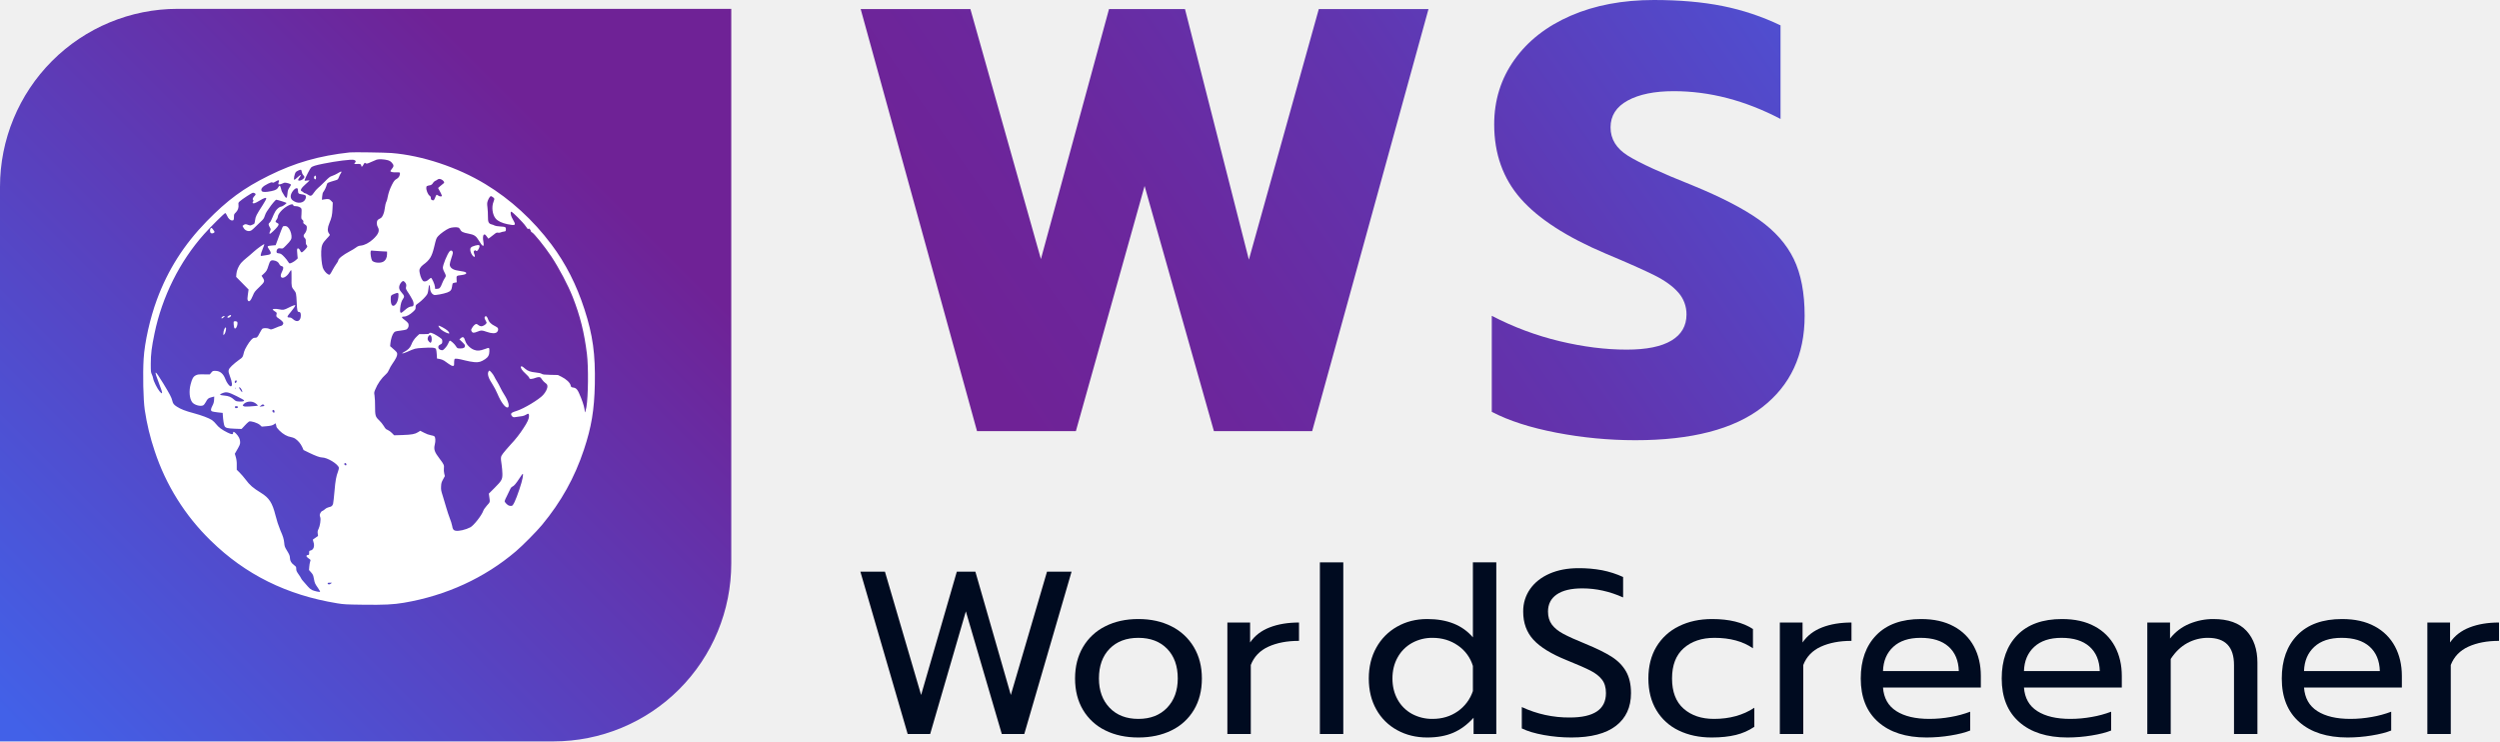
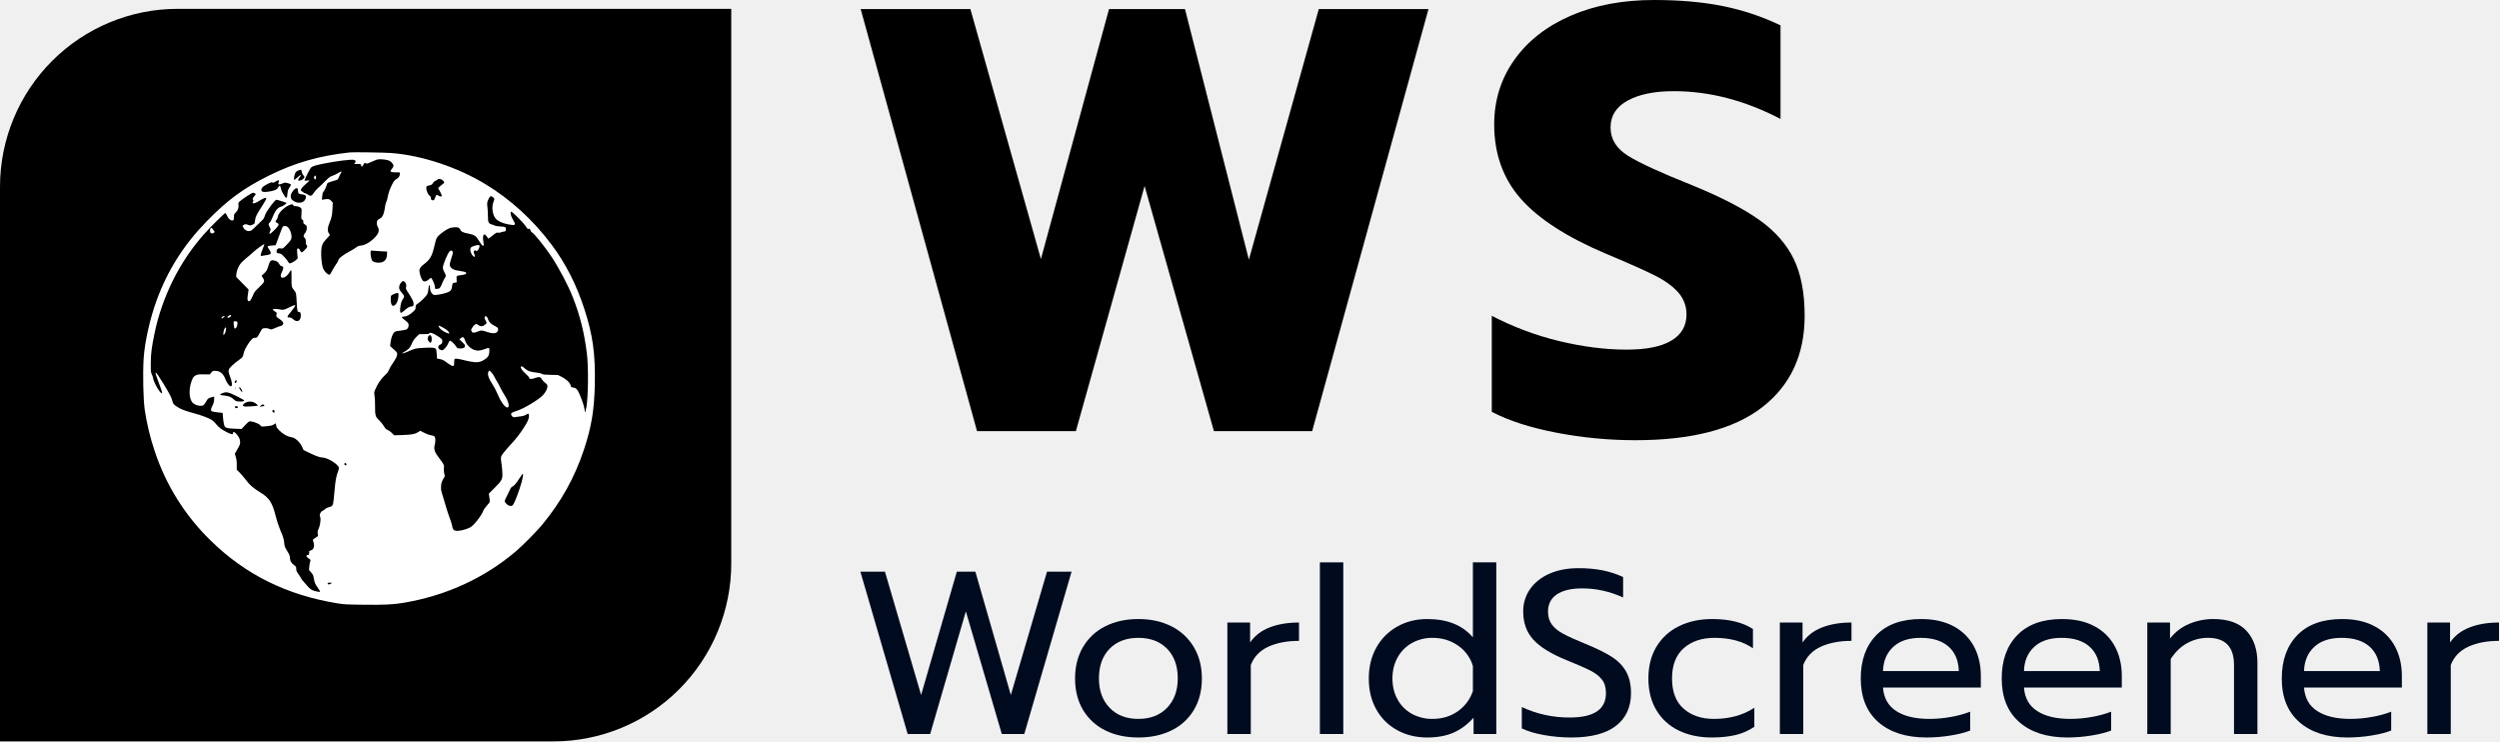
<svg xmlns="http://www.w3.org/2000/svg" width="145" height="43" viewBox="0 0 145 43" fill="none">
  <path d="M10.31 0.513H42.43V32.676C42.43 34.032 42.163 35.374 41.645 36.627C41.127 37.879 40.367 39.017 39.41 39.976C38.453 40.935 37.316 41.695 36.065 42.214C34.814 42.733 33.474 43 32.12 43H0V10.837C0 8.099 1.086 5.473 3.02 3.537C4.953 1.601 7.576 0.513 10.31 0.513Z" fill="url(#paint0_linear)" />
  <path d="M49.922 33.156H51.347L53.446 40.309L55.518 33.156H56.594L58.652 40.309L60.751 33.156H62.176L59.432 42.572H58.127L56.042 35.459L53.971 42.572H52.666L49.922 33.156Z" fill="#000B20" />
  <path d="M64.134 42.363C63.597 42.103 63.148 41.691 62.842 41.178C62.533 40.661 62.378 40.053 62.378 39.352C62.378 38.661 62.531 38.055 62.836 37.534C63.139 37.014 63.588 36.595 64.127 36.328C64.683 36.045 65.324 35.904 66.051 35.904C66.777 35.904 67.418 36.045 67.974 36.328C68.514 36.596 68.965 37.015 69.272 37.534C69.582 38.055 69.737 38.661 69.737 39.352C69.737 40.053 69.582 40.661 69.272 41.178C68.965 41.692 68.514 42.104 67.974 42.363C67.418 42.637 66.777 42.774 66.051 42.774C65.324 42.774 64.685 42.637 64.134 42.363ZM67.719 41.05C68.131 40.619 68.337 40.053 68.338 39.352C68.338 38.625 68.131 38.05 67.719 37.628C67.306 37.206 66.75 36.995 66.051 36.995C65.351 36.995 64.795 37.206 64.382 37.628C63.97 38.05 63.764 38.625 63.764 39.352C63.764 40.053 63.97 40.619 64.382 41.05C64.795 41.481 65.351 41.696 66.051 41.696C66.75 41.696 67.306 41.481 67.719 41.05Z" fill="#000B20" />
  <path d="M71.216 36.106H72.535V37.264C72.804 36.869 73.183 36.578 73.671 36.389C74.16 36.2 74.727 36.106 75.373 36.106V37.17C74.682 37.17 74.091 37.282 73.597 37.507C73.104 37.731 72.763 38.086 72.575 38.571V42.572H71.216V36.106Z" fill="#000B20" />
  <path d="M76.584 32.617H77.942V42.572H76.584V32.617Z" fill="#000B20" />
  <path d="M81.07 42.349C80.56 42.073 80.14 41.657 79.859 41.151C79.567 40.634 79.421 40.035 79.422 39.352C79.422 38.679 79.567 38.082 79.859 37.561C80.141 37.049 80.56 36.627 81.07 36.342C81.585 36.05 82.166 35.904 82.811 35.904C83.977 35.904 84.861 36.259 85.462 36.968V32.617H86.82V42.572H85.502V41.629C85.143 42.024 84.751 42.314 84.325 42.498C83.899 42.682 83.394 42.774 82.811 42.774C82.166 42.774 81.585 42.632 81.07 42.349ZM84.581 41.258C84.994 40.971 85.303 40.558 85.462 40.08V38.625C85.317 38.142 85.01 37.723 84.594 37.44C84.168 37.143 83.677 36.995 83.121 36.995C82.705 36.989 82.295 37.091 81.93 37.291C81.579 37.486 81.29 37.775 81.096 38.127C80.895 38.486 80.794 38.894 80.794 39.352C80.794 39.81 80.895 40.219 81.096 40.578C81.289 40.929 81.579 41.216 81.93 41.407C82.296 41.603 82.706 41.702 83.121 41.696C83.677 41.696 84.163 41.55 84.581 41.258Z" fill="#000B20" />
  <path d="M89.585 42.632C89.06 42.538 88.632 42.41 88.3 42.248V41.009C89.172 41.416 90.123 41.623 91.085 41.615C92.484 41.615 93.183 41.144 93.183 40.201C93.183 39.878 93.107 39.617 92.954 39.42C92.802 39.222 92.582 39.049 92.295 38.901C92.008 38.753 91.542 38.549 90.896 38.288C90.008 37.929 89.367 37.534 88.972 37.103C88.578 36.672 88.38 36.128 88.381 35.473C88.373 35.003 88.514 34.544 88.784 34.16C89.053 33.778 89.43 33.482 89.914 33.27C90.398 33.06 90.954 32.954 91.582 32.954C92.047 32.95 92.511 32.99 92.968 33.075C93.385 33.158 93.792 33.289 94.178 33.466V34.651C93.398 34.301 92.609 34.126 91.811 34.126C91.165 34.126 90.672 34.243 90.331 34.476C89.99 34.71 89.82 35.042 89.82 35.473C89.82 35.769 89.894 36.018 90.042 36.221C90.19 36.422 90.41 36.602 90.701 36.759C90.993 36.916 91.425 37.112 91.999 37.345C92.636 37.606 93.138 37.853 93.506 38.086C93.874 38.32 94.154 38.605 94.347 38.941C94.539 39.278 94.636 39.698 94.636 40.201C94.636 41.018 94.344 41.651 93.761 42.1C93.178 42.549 92.317 42.774 91.179 42.774C90.644 42.774 90.111 42.727 89.585 42.632Z" fill="#000B20" />
  <path d="M97.407 42.37C96.867 42.115 96.415 41.705 96.109 41.191C95.799 40.675 95.645 40.062 95.645 39.352C95.645 38.643 95.799 38.03 96.109 37.514C96.418 36.997 96.872 36.583 97.414 36.322C97.974 36.043 98.617 35.904 99.344 35.904C100.33 35.904 101.12 36.097 101.712 36.483V37.601C101.128 37.197 100.384 36.995 99.478 36.995C98.743 36.995 98.149 37.195 97.696 37.594C97.243 37.994 97.017 38.58 97.017 39.352C97.017 40.125 97.241 40.709 97.689 41.103C98.138 41.499 98.725 41.696 99.451 41.696C100.357 41.696 101.138 41.481 101.792 41.05V42.154C101.467 42.375 101.105 42.534 100.723 42.626C100.324 42.724 99.855 42.774 99.317 42.774C98.6 42.774 97.963 42.639 97.407 42.37Z" fill="#000B20" />
  <path d="M103.272 36.106H104.59V37.264C104.859 36.869 105.238 36.578 105.727 36.389C106.216 36.2 106.783 36.106 107.429 36.106V37.17C106.738 37.17 106.146 37.282 105.653 37.507C105.16 37.731 104.819 38.086 104.631 38.571V42.572H103.272V36.106Z" fill="#000B20" />
  <path d="M108.982 41.878C108.305 41.281 107.967 40.439 107.967 39.352C107.967 38.293 108.269 37.453 108.875 36.833C109.48 36.214 110.343 35.904 111.464 35.904C112.209 35.904 112.841 36.045 113.361 36.328C113.862 36.592 114.272 37 114.538 37.5C114.803 37.999 114.935 38.567 114.935 39.204V39.878H109.258C109.303 40.489 109.561 40.944 110.032 41.245C110.503 41.546 111.142 41.696 111.949 41.696C112.368 41.696 112.787 41.657 113.2 41.582C113.581 41.517 113.955 41.415 114.316 41.279V42.37C114.029 42.486 113.65 42.583 113.18 42.659C112.719 42.735 112.254 42.773 111.787 42.774C110.594 42.774 109.66 42.475 108.982 41.878ZM113.657 38.921C113.639 38.311 113.439 37.837 113.058 37.5C112.677 37.163 112.137 36.995 111.438 36.995C110.756 36.995 110.227 37.17 109.85 37.52C109.473 37.871 109.276 38.338 109.258 38.921H113.657Z" fill="#000B20" />
  <path d="M117.161 41.878C116.484 41.281 116.146 40.439 116.146 39.352C116.146 38.293 116.448 37.453 117.054 36.833C117.659 36.214 118.522 35.904 119.643 35.904C120.388 35.904 121.02 36.045 121.54 36.328C122.041 36.592 122.451 37 122.717 37.5C122.982 37.999 123.114 38.567 123.114 39.204V39.878H117.437C117.482 40.489 117.74 40.944 118.211 41.245C118.681 41.546 119.32 41.696 120.128 41.696C120.547 41.696 120.966 41.657 121.379 41.582C121.76 41.517 122.133 41.415 122.495 41.279V42.37C122.208 42.486 121.829 42.583 121.358 42.659C120.898 42.735 120.433 42.773 119.966 42.774C118.773 42.774 117.838 42.475 117.161 41.878ZM121.836 38.921C121.818 38.311 121.618 37.837 121.237 37.5C120.856 37.163 120.316 36.995 119.616 36.995C118.935 36.995 118.406 37.17 118.029 37.52C117.652 37.871 117.455 38.338 117.437 38.921H121.836Z" fill="#000B20" />
  <path d="M124.593 36.106H125.912V37.035C126.206 36.658 126.593 36.363 127.035 36.18C127.476 35.997 127.949 35.903 128.427 35.904C129.288 35.904 129.929 36.133 130.351 36.591C130.772 37.049 130.983 37.664 130.983 38.436V42.572H129.624V38.571C129.624 37.52 129.122 36.995 128.118 36.995C127.697 36.992 127.283 37.097 126.914 37.298C126.542 37.5 126.221 37.808 125.952 38.221V42.572H124.593V36.106Z" fill="#000B20" />
  <path d="M133.411 41.878C132.734 41.281 132.395 40.439 132.396 39.352C132.396 38.293 132.698 37.453 133.304 36.833C133.909 36.214 134.772 35.904 135.893 35.904C136.637 35.904 137.27 36.045 137.79 36.328C138.291 36.592 138.701 37 138.967 37.5C139.231 37.999 139.364 38.567 139.364 39.204V39.878H133.687C133.732 40.489 133.99 40.944 134.46 41.245C134.931 41.546 135.57 41.696 136.377 41.696C136.797 41.696 137.216 41.657 137.628 41.582C138.009 41.517 138.383 41.415 138.745 41.279V42.37C138.458 42.486 138.079 42.583 137.608 42.659C137.148 42.735 136.682 42.773 136.216 42.774C135.023 42.774 134.088 42.475 133.411 41.878ZM138.086 38.921C138.068 38.311 137.868 37.837 137.487 37.5C137.106 37.163 136.566 36.995 135.866 36.995C135.185 36.995 134.655 37.17 134.279 37.52C133.902 37.871 133.705 38.338 133.687 38.921H138.086Z" fill="#000B20" />
  <path d="M140.843 36.106H142.161V37.264C142.431 36.869 142.809 36.578 143.298 36.389C143.787 36.2 144.354 36.106 145 36.106V37.17C144.309 37.17 143.717 37.282 143.224 37.507C142.731 37.731 142.39 38.086 142.202 38.571V42.572H140.843V36.106Z" fill="#000B20" />
  <path d="M49.939 0.525H56.305L60.397 15.025L64.349 0.525H68.756L72.464 15.06L76.521 0.525H82.886L76.136 25.006H70.435L66.413 10.787L62.426 25.006H56.69L49.939 0.525Z" fill="url(#paint1_linear)" />
  <path d="M90.301 25.094C88.785 24.802 87.537 24.399 86.558 23.886V18.317C87.805 18.966 89.127 19.46 90.493 19.788C91.857 20.115 93.157 20.279 94.393 20.278C95.535 20.278 96.398 20.103 96.981 19.753C97.564 19.403 97.855 18.901 97.856 18.247C97.863 17.777 97.695 17.321 97.383 16.969C97.069 16.607 96.608 16.274 96.002 15.97C95.395 15.667 94.451 15.247 93.169 14.71C90.907 13.752 89.263 12.69 88.237 11.523C87.211 10.355 86.698 8.919 86.698 7.215C86.698 5.814 87.089 4.565 87.87 3.467C88.651 2.37 89.741 1.518 91.14 0.911C92.539 0.304 94.148 0 95.967 0C97.459 0 98.788 0.117 99.954 0.35C101.116 0.583 102.244 0.959 103.312 1.471V6.9C101.26 5.826 99.196 5.289 97.121 5.288C96.002 5.288 95.11 5.469 94.446 5.831C93.781 6.194 93.449 6.713 93.449 7.39C93.449 8.067 93.787 8.616 94.463 9.036C95.139 9.456 96.386 10.028 98.205 10.752C99.861 11.43 101.149 12.095 102.07 12.748C102.991 13.402 103.662 14.161 104.081 15.025C104.501 15.889 104.711 16.986 104.711 18.317C104.711 20.582 103.889 22.351 102.245 23.623C100.601 24.896 98.147 25.532 94.883 25.532C93.345 25.532 91.811 25.385 90.301 25.094Z" fill="url(#paint2_linear)" />
  <path d="M20.304 8.839C18.52 9.033 17.114 9.436 15.596 10.188C14.136 10.912 13.2 11.599 11.998 12.83C10.671 14.191 9.745 15.646 9.1 17.388C8.706 18.452 8.392 19.854 8.334 20.807C8.28 21.708 8.312 23.173 8.399 23.773C8.52 24.584 8.712 25.382 8.974 26.158C9.624 28.13 10.742 29.914 12.231 31.359C14.238 33.325 16.642 34.515 19.569 34.992C19.947 35.054 20.077 35.061 21.067 35.074C22.287 35.09 22.818 35.064 23.434 34.96C25.892 34.543 28.121 33.52 29.937 31.973C30.328 31.64 31.135 30.826 31.449 30.446C32.56 29.105 33.342 27.702 33.882 26.078C34.319 24.765 34.482 23.784 34.514 22.286C34.55 20.547 34.396 19.43 33.914 17.945C33.451 16.515 32.824 15.284 32.001 14.186C30.93 12.758 29.627 11.567 28.166 10.681C26.547 9.698 24.485 9.015 22.712 8.875C22.351 8.846 20.491 8.818 20.304 8.839ZM22.5 9.292C22.592 9.315 22.675 9.366 22.736 9.438C22.859 9.574 22.86 9.652 22.738 9.794C22.686 9.856 22.649 9.916 22.653 9.931C22.666 9.973 22.805 10.002 22.966 9.997C23.196 9.99 23.207 9.993 23.207 10.07C23.205 10.133 23.186 10.194 23.153 10.248C23.12 10.301 23.074 10.345 23.019 10.375C22.907 10.433 22.849 10.504 22.74 10.721C22.626 10.944 22.543 11.181 22.495 11.426C22.482 11.518 22.456 11.608 22.421 11.694C22.383 11.754 22.343 11.93 22.309 12.184C22.29 12.332 22.212 12.531 22.142 12.608C22.105 12.644 22.061 12.673 22.012 12.694C21.965 12.714 21.924 12.747 21.895 12.79C21.845 12.883 21.857 13.061 21.92 13.165C22.047 13.374 21.965 13.582 21.642 13.879C21.417 14.085 21.158 14.22 20.938 14.245C20.837 14.25 20.739 14.288 20.661 14.354C20.547 14.434 20.428 14.507 20.304 14.571C19.882 14.796 19.622 15.006 19.622 15.124C19.622 15.145 19.576 15.223 19.52 15.298C19.442 15.409 19.371 15.524 19.306 15.644C19.135 15.96 19.135 15.96 19.039 15.911C18.919 15.85 18.769 15.66 18.727 15.515C18.666 15.311 18.625 14.872 18.638 14.575C18.653 14.229 18.707 14.106 18.956 13.843C19.023 13.777 19.084 13.706 19.141 13.63C19.125 13.593 19.105 13.558 19.08 13.527C18.991 13.401 19.002 13.203 19.111 12.943C19.244 12.624 19.275 12.482 19.293 12.101L19.309 11.75L19.216 11.649C19.113 11.537 19.052 11.524 18.809 11.565L18.678 11.587L18.694 11.391C18.705 11.252 18.726 11.176 18.766 11.126C18.852 11.004 18.916 10.868 18.957 10.724C18.998 10.593 18.975 10.604 19.488 10.452C19.601 10.418 19.613 10.405 19.676 10.25C19.701 10.18 19.734 10.114 19.775 10.052C19.812 10.014 19.821 9.947 19.788 9.947C19.718 9.978 19.65 10.014 19.586 10.056C19.485 10.116 19.378 10.166 19.266 10.206C19.147 10.241 19.086 10.289 18.845 10.533C18.689 10.691 18.513 10.857 18.45 10.906C18.367 10.98 18.292 11.063 18.23 11.155C18.08 11.378 18.027 11.397 17.867 11.29C17.816 11.252 17.757 11.223 17.695 11.206C17.679 11.205 17.664 11.201 17.65 11.193C17.636 11.186 17.623 11.176 17.613 11.164C17.586 11.134 17.553 11.112 17.517 11.097C17.393 11.05 17.463 10.919 17.744 10.671C17.821 10.607 17.894 10.538 17.963 10.466C17.963 10.459 17.897 10.462 17.814 10.472C17.664 10.491 17.664 10.491 17.684 10.427C17.728 10.282 17.995 9.765 18.052 9.713C18.133 9.639 18.309 9.585 18.769 9.492C19.531 9.339 20.357 9.237 20.532 9.273C20.636 9.295 20.671 9.377 20.601 9.436C20.521 9.502 20.556 9.525 20.713 9.511C20.887 9.495 20.96 9.521 20.96 9.599C20.96 9.687 21.011 9.687 21.06 9.599C21.147 9.441 21.166 9.422 21.203 9.458C21.257 9.511 21.31 9.501 21.537 9.395C21.652 9.341 21.797 9.28 21.856 9.26C21.98 9.219 22.292 9.235 22.5 9.292L22.5 9.292ZM17.51 9.967C17.519 10.039 17.55 10.106 17.6 10.159C17.654 10.215 17.67 10.252 17.657 10.293C17.634 10.364 17.512 10.452 17.404 10.474C17.282 10.498 17.269 10.429 17.372 10.303C17.529 10.113 17.45 10.107 17.252 10.295C17.174 10.368 17.097 10.429 17.081 10.429C17.019 10.429 17.087 10.076 17.167 9.979C17.211 9.926 17.402 9.838 17.455 9.847C17.481 9.851 17.501 9.895 17.51 9.967H17.51ZM25.628 10.417C25.678 10.443 25.721 10.481 25.751 10.528C25.786 10.594 25.783 10.602 25.697 10.668C25.648 10.706 25.563 10.775 25.513 10.82L25.419 10.904L25.53 11.111C25.576 11.189 25.613 11.271 25.641 11.356C25.641 11.414 25.497 11.402 25.414 11.336C25.331 11.271 25.317 11.281 25.253 11.453C25.192 11.616 25.158 11.645 25.069 11.605C25.016 11.581 24.999 11.553 24.999 11.489C25 11.461 24.993 11.432 24.98 11.407C24.966 11.382 24.946 11.362 24.921 11.347C24.826 11.276 24.724 11.024 24.736 10.887C24.745 10.787 24.747 10.785 24.978 10.739C25.038 10.719 25.089 10.676 25.118 10.62C25.149 10.568 25.192 10.524 25.245 10.495C25.29 10.478 25.332 10.454 25.371 10.425C25.45 10.364 25.513 10.362 25.628 10.417L25.628 10.417ZM16.185 10.518C16.133 10.684 16.134 10.697 16.206 10.697C16.272 10.689 16.336 10.67 16.396 10.64C16.505 10.587 16.53 10.585 16.661 10.614C16.727 10.627 16.792 10.649 16.852 10.681C16.896 10.714 16.892 10.727 16.799 10.869C16.714 10.998 16.696 11.051 16.682 11.214C16.657 11.501 16.619 11.539 16.516 11.378C16.363 11.139 16.338 11.089 16.308 10.954C16.263 10.754 16.217 10.722 16.154 10.85C16.091 10.977 15.995 11.033 15.741 11.086C15.438 11.151 15.238 11.15 15.191 11.086C15.101 10.962 15.227 10.811 15.553 10.653C15.714 10.575 15.759 10.563 15.809 10.585C15.858 10.607 15.89 10.597 15.987 10.534C16.134 10.437 16.212 10.43 16.185 10.518ZM17.29 11.067C17.299 11.226 17.319 11.244 17.522 11.273C17.701 11.299 17.75 11.328 17.75 11.41C17.75 11.72 17.383 11.863 17.065 11.676C16.915 11.588 16.867 11.516 16.867 11.381C16.867 11.196 17.096 10.899 17.225 10.917C17.273 10.924 17.283 10.947 17.29 11.067ZM14.78 11.206C14.848 11.242 14.847 11.292 14.777 11.356C14.741 11.392 14.71 11.432 14.685 11.477C14.655 11.536 14.655 11.555 14.685 11.598C14.716 11.64 14.715 11.656 14.681 11.694C14.66 11.718 14.65 11.754 14.66 11.769C14.696 11.826 14.807 11.791 15.042 11.648C15.323 11.478 15.449 11.438 15.449 11.52C15.449 11.549 15.356 11.718 15.244 11.892C14.868 12.476 14.831 12.551 14.8 12.777C14.775 12.959 14.765 12.983 14.703 13.007C14.665 13.021 14.606 13.047 14.574 13.062C14.531 13.083 14.486 13.078 14.406 13.046C14.267 12.989 14.213 12.99 14.136 13.052L14.071 13.104L14.125 13.205C14.153 13.262 14.196 13.311 14.249 13.346C14.302 13.381 14.364 13.401 14.427 13.404C14.55 13.404 14.606 13.369 14.808 13.165C14.904 13.069 15.057 12.921 15.145 12.841C15.283 12.715 15.316 12.667 15.367 12.511C15.396 12.421 15.436 12.336 15.488 12.257C15.537 12.193 15.584 12.127 15.626 12.059C15.723 11.903 15.989 11.585 16.024 11.584C16.078 11.581 16.626 11.752 16.626 11.772C16.626 11.811 16.377 11.983 16.321 11.983C16.233 11.983 16.08 12.101 15.988 12.241C15.917 12.362 15.857 12.488 15.806 12.618C15.743 12.779 15.683 12.888 15.644 12.914C15.566 12.967 15.567 13.037 15.651 13.178C15.716 13.288 15.717 13.298 15.677 13.393C15.629 13.505 15.623 13.564 15.66 13.564C15.699 13.564 16.011 13.27 16.096 13.152C16.194 13.018 16.191 12.984 16.078 12.929C15.967 12.875 15.964 12.852 16.051 12.734C16.084 12.692 16.107 12.642 16.118 12.589C16.118 12.412 16.401 12.095 16.704 11.934C16.888 11.835 16.998 11.825 17.019 11.903C17.03 11.947 17.054 11.957 17.153 11.957C17.292 11.957 17.444 12.021 17.484 12.096C17.502 12.128 17.505 12.245 17.493 12.414C17.474 12.679 17.474 12.681 17.546 12.747C17.6 12.797 17.614 12.831 17.601 12.878C17.587 12.93 17.602 12.956 17.675 13.005C17.79 13.084 17.803 13.104 17.803 13.203C17.804 13.329 17.761 13.451 17.681 13.548C17.597 13.639 17.596 13.725 17.68 13.804C17.736 13.857 17.746 13.89 17.743 14.011C17.74 14.112 17.752 14.168 17.784 14.204C17.809 14.23 17.825 14.263 17.83 14.299C17.83 14.36 17.565 14.636 17.506 14.636C17.481 14.636 17.447 14.601 17.429 14.559C17.384 14.446 17.302 14.377 17.263 14.416C17.228 14.451 17.226 14.542 17.256 14.805L17.276 14.985L17.174 15.08C17.078 15.171 16.877 15.279 16.805 15.279C16.788 15.279 16.747 15.234 16.716 15.18C16.634 15.038 16.396 14.777 16.305 14.73C16.256 14.706 16.202 14.692 16.147 14.69C16.051 14.69 16.017 14.615 16.064 14.502C16.102 14.408 16.163 14.385 16.305 14.409C16.406 14.427 16.415 14.422 16.599 14.234C16.889 13.94 16.931 13.865 16.914 13.677C16.896 13.479 16.803 13.262 16.698 13.174C16.674 13.15 16.644 13.132 16.612 13.122C16.579 13.111 16.545 13.109 16.511 13.114C16.392 13.123 16.433 13.045 16.139 13.832L15.995 14.221L15.794 14.238C15.492 14.263 15.484 14.272 15.61 14.459C15.773 14.7 15.749 14.759 15.47 14.796C15.377 14.809 15.263 14.827 15.215 14.837C15.135 14.854 15.128 14.851 15.128 14.785C15.128 14.746 15.178 14.593 15.239 14.446C15.3 14.299 15.344 14.172 15.337 14.165C15.311 14.14 14.925 14.416 14.713 14.609C14.596 14.717 14.403 14.882 14.285 14.976C14.176 15.063 14.074 15.158 13.98 15.261C13.837 15.438 13.732 15.687 13.716 15.885L13.702 16.059L14.063 16.426L14.424 16.793L14.384 17.068C14.353 17.28 14.351 17.358 14.374 17.41C14.439 17.552 14.546 17.455 14.673 17.142C14.752 16.943 14.78 16.907 15.042 16.655C15.361 16.35 15.375 16.312 15.247 16.107L15.176 15.995L15.31 15.872C15.463 15.732 15.499 15.668 15.582 15.392C15.659 15.135 15.713 15.081 15.872 15.103C16.038 15.126 16.149 15.196 16.205 15.314C16.216 15.344 16.234 15.37 16.258 15.391C16.281 15.412 16.309 15.427 16.34 15.434C16.454 15.464 16.465 15.553 16.378 15.727C16.292 15.898 16.271 15.994 16.306 16.059C16.378 16.194 16.65 16.048 16.791 15.799C16.836 15.719 16.883 15.662 16.898 15.671C16.912 15.68 16.92 15.874 16.916 16.134C16.907 16.616 16.916 16.657 17.073 16.844C17.18 16.971 17.193 17.034 17.216 17.538C17.238 18.02 17.255 18.093 17.346 18.093C17.422 18.093 17.455 18.152 17.455 18.288C17.455 18.615 17.248 18.725 17.014 18.521C16.915 18.435 16.87 18.414 16.787 18.414C16.628 18.414 16.645 18.361 16.895 18.066C17.02 17.919 17.134 17.749 17.134 17.71C17.134 17.673 16.995 17.721 16.773 17.832C16.471 17.984 16.438 17.991 16.206 17.942C16.013 17.902 15.823 17.909 15.823 17.956C15.823 17.969 15.878 18.015 15.945 18.057C16.049 18.122 16.065 18.143 16.051 18.2C16.014 18.35 16.022 18.371 16.152 18.457C16.334 18.576 16.439 18.681 16.439 18.744C16.439 18.808 16.364 18.897 16.31 18.897C16.21 18.925 16.111 18.961 16.016 19.005C15.727 19.126 15.723 19.127 15.617 19.071C15.529 19.025 15.309 19.019 15.232 19.06C15.205 19.075 15.128 19.194 15.063 19.323C14.939 19.569 14.914 19.593 14.772 19.593C14.708 19.593 14.661 19.623 14.566 19.722C14.434 19.861 14.204 20.247 14.165 20.397C14.078 20.738 14.094 20.713 13.849 20.888C13.71 20.988 13.577 21.098 13.451 21.216C13.233 21.428 13.219 21.501 13.334 21.799C13.477 22.166 13.499 22.407 13.389 22.407C13.31 22.407 13.153 22.195 13.074 21.984C12.959 21.673 12.763 21.511 12.498 21.51C12.351 21.509 12.339 21.515 12.258 21.612L12.172 21.716L11.824 21.713C11.514 21.71 11.463 21.717 11.356 21.771C11.214 21.843 11.143 21.968 11.061 22.286C10.957 22.688 10.992 23.106 11.146 23.323C11.262 23.487 11.635 23.593 11.792 23.508C11.83 23.488 11.899 23.401 11.942 23.318C12.046 23.122 12.085 23.089 12.274 23.04L12.431 22.999L12.422 23.181C12.42 23.304 12.386 23.424 12.326 23.53C12.223 23.725 12.216 23.814 12.3 23.858C12.333 23.875 12.485 23.902 12.64 23.918L12.921 23.948L12.928 24.068C12.945 24.347 12.989 24.635 13.027 24.709C13.085 24.821 13.191 24.849 13.63 24.866L14.018 24.88L14.205 24.679C14.279 24.596 14.359 24.519 14.446 24.45C14.54 24.399 14.946 24.525 15.08 24.646L15.187 24.744L15.417 24.725C15.703 24.703 15.823 24.673 15.914 24.602L15.984 24.548L16.011 24.618C16.026 24.658 16.035 24.7 16.038 24.742C16.038 24.774 16.112 24.872 16.219 24.978C16.422 25.18 16.663 25.316 16.883 25.351C16.962 25.365 17.039 25.391 17.11 25.43C17.293 25.553 17.439 25.723 17.533 25.922L17.613 26.102L17.942 26.263C18.303 26.439 18.561 26.533 18.683 26.533C18.985 26.533 19.591 26.896 19.662 27.12C19.671 27.148 19.652 27.241 19.62 27.327C19.502 27.646 19.463 27.857 19.409 28.482C19.379 28.832 19.342 29.163 19.327 29.216C19.292 29.339 19.232 29.39 19.092 29.414C19.003 29.434 18.921 29.476 18.853 29.537C18.784 29.594 18.71 29.642 18.691 29.642C18.649 29.642 18.552 29.8 18.552 29.869C18.556 29.916 18.566 29.962 18.583 30.006C18.626 30.125 18.568 30.513 18.482 30.681C18.434 30.761 18.418 30.855 18.436 30.945L18.453 31.083L18.335 31.169C18.271 31.216 18.2 31.265 18.179 31.276C18.146 31.294 18.147 31.319 18.189 31.442C18.269 31.678 18.193 31.894 18.017 31.93C17.942 31.945 17.937 31.954 17.937 32.067C17.937 32.179 17.932 32.187 17.869 32.187C17.852 32.187 17.835 32.19 17.82 32.198C17.805 32.206 17.792 32.218 17.783 32.233C17.767 32.275 17.806 32.317 17.969 32.433C18.025 32.473 18.027 32.485 17.997 32.568C17.971 32.663 17.953 32.761 17.946 32.86L17.929 33.061L18.049 33.197C18.158 33.321 18.174 33.356 18.213 33.565C18.262 33.827 18.269 33.843 18.453 34.108C18.528 34.216 18.581 34.313 18.571 34.323C18.545 34.349 18.258 34.288 18.113 34.225C18.018 34.175 17.934 34.106 17.867 34.022C17.794 33.936 17.68 33.806 17.609 33.728C17.538 33.65 17.482 33.578 17.482 33.563C17.44 33.48 17.391 33.401 17.335 33.326C17.208 33.144 17.188 33.097 17.188 32.992C17.188 32.878 17.18 32.865 17.062 32.777C16.91 32.664 16.832 32.536 16.826 32.391C16.82 32.233 16.796 32.171 16.645 31.925C16.522 31.724 16.509 31.686 16.491 31.483C16.472 31.27 16.416 31.089 16.269 30.762C16.153 30.479 16.058 30.188 15.985 29.891C15.802 29.162 15.618 28.877 15.141 28.584C14.673 28.296 14.5 28.146 14.247 27.809C14.139 27.668 14.024 27.533 13.9 27.406L13.737 27.246V26.968C13.743 26.811 13.724 26.654 13.681 26.504L13.625 26.319L13.697 26.193C13.921 25.805 13.935 25.772 13.933 25.636C13.931 25.47 13.856 25.315 13.698 25.151C13.579 25.027 13.523 25.016 13.523 25.116C13.523 25.213 13.443 25.205 13.194 25.084C12.881 24.931 12.681 24.783 12.537 24.596C12.469 24.509 12.389 24.431 12.3 24.365C12.125 24.248 11.698 24.088 11.228 23.962C10.76 23.838 10.489 23.733 10.262 23.586C10.08 23.469 10.037 23.412 9.993 23.23C9.95 23.05 9.858 22.873 9.482 22.254C8.955 21.388 8.898 21.397 9.246 22.292C9.452 22.822 9.455 22.927 9.258 22.696C9.13 22.546 8.905 22.098 8.888 21.957C8.873 21.874 8.847 21.793 8.811 21.717C8.752 21.597 8.748 21.56 8.748 21.094C8.748 20.544 8.796 20.153 8.965 19.341C9.409 17.203 10.428 15.161 11.843 13.578C12.238 13.136 13.023 12.357 13.073 12.358C13.092 12.358 13.137 12.426 13.172 12.506C13.246 12.678 13.362 12.787 13.469 12.787C13.559 12.787 13.576 12.75 13.576 12.562C13.576 12.436 13.586 12.413 13.681 12.324C13.741 12.266 13.786 12.195 13.813 12.116C13.84 12.037 13.849 11.953 13.837 11.871C13.824 11.772 13.831 11.753 13.908 11.681C14.047 11.552 14.617 11.18 14.676 11.18C14.712 11.181 14.748 11.19 14.78 11.206L14.78 11.206ZM28.672 11.505C28.691 11.537 28.681 11.592 28.634 11.707C28.512 12.005 28.572 12.456 28.763 12.68C28.884 12.822 29.129 12.939 29.44 13.002C29.878 13.092 29.94 13.068 29.825 12.852C29.787 12.779 29.731 12.675 29.701 12.618C29.627 12.479 29.604 12.278 29.662 12.278C29.734 12.278 30.367 12.913 30.506 13.125C30.61 13.283 30.637 13.31 30.659 13.276C30.683 13.239 30.692 13.242 30.745 13.298C30.775 13.328 30.796 13.366 30.804 13.408C30.806 13.422 30.812 13.436 30.821 13.447C30.831 13.459 30.843 13.467 30.857 13.471C30.965 13.505 31.598 14.288 31.983 14.864C32.431 15.536 32.965 16.547 33.235 17.235C33.663 18.328 33.901 19.283 34.056 20.531C34.149 21.284 34.132 22.992 34.026 23.61C33.992 23.806 33.939 23.971 33.935 23.894C33.925 23.692 33.854 23.43 33.715 23.079C33.524 22.597 33.455 22.506 33.26 22.477C33.142 22.459 33.135 22.453 33.108 22.343C33.069 22.189 32.853 21.989 32.578 21.852L32.371 21.75L31.942 21.741C31.576 21.733 31.5 21.724 31.428 21.681C31.373 21.647 31.259 21.621 31.093 21.605C30.78 21.573 30.623 21.519 30.477 21.391C30.312 21.245 30.245 21.213 30.224 21.271C30.197 21.345 30.298 21.495 30.499 21.676C30.606 21.772 30.699 21.878 30.708 21.914C30.721 21.966 30.741 21.978 30.816 21.978C30.894 21.972 30.971 21.954 31.045 21.925C31.184 21.871 31.304 21.858 31.355 21.892C31.393 21.93 31.426 21.972 31.454 22.018C31.505 22.091 31.567 22.155 31.639 22.209C31.732 22.276 31.755 22.31 31.762 22.391C31.773 22.523 31.672 22.734 31.512 22.911C31.276 23.172 30.405 23.697 29.988 23.829C29.718 23.914 29.654 23.952 29.654 24.025C29.661 24.073 29.684 24.116 29.719 24.149C29.782 24.208 29.793 24.209 29.98 24.181C30.087 24.165 30.232 24.144 30.301 24.135C30.381 24.123 30.457 24.094 30.526 24.051C30.654 23.964 30.697 23.983 30.696 24.127C30.695 24.29 30.603 24.492 30.376 24.832C30.158 25.172 29.908 25.49 29.63 25.783C29.461 25.968 29.266 26.195 29.195 26.29C29.045 26.488 29.041 26.515 29.107 26.962C29.131 27.131 29.145 27.301 29.151 27.471C29.156 27.804 29.113 27.881 28.704 28.291L28.364 28.631L28.382 28.755C28.438 29.149 28.448 29.103 28.253 29.32C28.15 29.435 28.061 29.564 28.038 29.634C27.949 29.894 27.483 30.486 27.289 30.585C27.003 30.731 26.622 30.818 26.43 30.782C26.312 30.759 26.261 30.687 26.238 30.51C26.206 30.363 26.162 30.219 26.105 30.08C26.041 29.915 25.946 29.627 25.892 29.437C25.839 29.247 25.748 28.942 25.689 28.758C25.592 28.455 25.583 28.402 25.593 28.208C25.602 28.021 25.617 27.97 25.708 27.804L25.812 27.613L25.776 27.463C25.753 27.365 25.747 27.264 25.757 27.163C25.778 26.983 25.756 26.933 25.515 26.616C25.209 26.215 25.158 26.068 25.228 25.783C25.279 25.574 25.269 25.372 25.205 25.308C25.181 25.285 25.093 25.256 25.007 25.245C24.871 25.218 24.74 25.17 24.618 25.104L24.384 24.985L24.261 25.064C24.081 25.179 23.892 25.214 23.354 25.232L22.87 25.247L22.739 25.113C22.667 25.04 22.584 24.979 22.491 24.935C22.394 24.898 22.358 24.861 22.272 24.714C22.194 24.591 22.102 24.477 21.998 24.376C21.779 24.17 21.762 24.108 21.762 23.53C21.765 23.33 21.754 23.13 21.731 22.932C21.703 22.782 21.706 22.756 21.766 22.608C21.906 22.258 22.124 21.945 22.404 21.694C22.478 21.627 22.534 21.544 22.57 21.452C22.623 21.331 22.687 21.215 22.763 21.107C22.97 20.807 23.046 20.656 23.046 20.542C23.046 20.441 23.03 20.421 22.765 20.19L22.637 20.078L22.654 19.904C22.679 19.66 22.767 19.392 22.853 19.296C22.921 19.221 22.947 19.213 23.225 19.178C23.391 19.157 23.548 19.128 23.576 19.113C23.636 19.076 23.68 19.017 23.7 18.949C23.719 18.881 23.712 18.808 23.681 18.744C23.63 18.68 23.57 18.624 23.504 18.577C23.284 18.413 23.27 18.361 23.445 18.361C23.582 18.361 23.785 18.253 23.964 18.085C24.105 17.953 24.116 17.934 24.116 17.82C24.116 17.698 24.119 17.694 24.285 17.576C24.467 17.446 24.735 17.172 24.796 17.053C24.825 16.978 24.843 16.9 24.851 16.82C24.875 16.595 24.889 16.539 24.919 16.539C24.933 16.539 24.946 16.584 24.946 16.638C24.947 16.876 25.034 17.046 25.184 17.104C25.258 17.133 25.729 17.047 25.951 16.965C26.142 16.893 26.202 16.82 26.229 16.624C26.235 16.561 26.248 16.498 26.267 16.437C26.305 16.413 26.348 16.398 26.393 16.394L26.502 16.375L26.492 16.198C26.481 15.992 26.481 15.992 26.775 15.955C27.003 15.927 27.093 15.876 27.037 15.807C27.006 15.771 26.869 15.738 26.55 15.691C26.267 15.65 26.096 15.517 26.096 15.338C26.096 15.285 26.14 15.112 26.195 14.954C26.279 14.71 26.289 14.655 26.262 14.596C26.227 14.518 26.149 14.509 26.09 14.575C25.953 14.728 25.695 15.36 25.695 15.539C25.707 15.618 25.733 15.695 25.773 15.764C25.891 15.987 25.892 16.008 25.802 16.139C25.742 16.236 25.691 16.338 25.65 16.445C25.556 16.694 25.501 16.753 25.36 16.753H25.248L25.235 16.619C25.222 16.485 25.064 16.133 25.01 16.117C24.995 16.113 24.935 16.154 24.879 16.206C24.769 16.306 24.697 16.335 24.595 16.32C24.513 16.309 24.398 16.078 24.355 15.839C24.326 15.679 24.328 15.649 24.373 15.557C24.417 15.482 24.475 15.417 24.544 15.366C24.934 15.081 25.053 14.891 25.188 14.336C25.311 13.824 25.313 13.821 25.425 13.693C25.549 13.553 25.874 13.322 26.061 13.241C26.195 13.183 26.486 13.161 26.599 13.2C26.646 13.226 26.684 13.268 26.706 13.318C26.764 13.441 26.869 13.492 27.184 13.551C27.519 13.613 27.626 13.685 27.787 13.958C28.008 14.333 28.107 14.36 28.048 14.028C28.007 13.795 28.02 13.645 28.083 13.607C28.132 13.578 28.167 13.607 28.291 13.781L28.335 13.843L28.43 13.777C28.482 13.742 28.589 13.659 28.666 13.595C28.79 13.494 28.82 13.481 28.897 13.496C28.945 13.506 28.995 13.501 29.041 13.483C29.099 13.458 29.16 13.442 29.222 13.434C29.339 13.418 29.346 13.412 29.353 13.323C29.364 13.17 29.338 13.155 29.028 13.135C28.872 13.125 28.729 13.102 28.708 13.085C28.656 13.055 28.599 13.033 28.541 13.02C28.35 12.973 28.307 12.884 28.312 12.552C28.313 12.38 28.304 12.209 28.285 12.038C28.258 11.811 28.259 11.771 28.304 11.642C28.33 11.566 28.367 11.494 28.415 11.43C28.476 11.363 28.478 11.363 28.561 11.411C28.603 11.435 28.641 11.467 28.672 11.505L28.672 11.505ZM22.103 14.573L22.458 14.591V14.743C22.458 14.947 22.373 15.109 22.228 15.184C22.04 15.281 21.672 15.237 21.587 15.108C21.536 15.029 21.482 14.693 21.505 14.599C21.523 14.527 21.529 14.524 21.636 14.54C21.698 14.549 21.908 14.564 22.103 14.573ZM23.488 16.362C23.526 16.397 23.554 16.443 23.567 16.494C23.58 16.545 23.577 16.599 23.56 16.649C23.53 16.728 23.558 16.791 23.738 17.053C23.77 17.097 23.798 17.143 23.822 17.191C23.844 17.239 23.87 17.285 23.899 17.329C24.029 17.535 24.034 17.771 23.908 17.771C23.784 17.771 23.651 17.84 23.49 17.986C23.394 18.073 23.297 18.146 23.276 18.146C23.219 18.146 23.203 18.069 23.221 17.878C23.243 17.637 23.297 17.454 23.379 17.345C23.477 17.212 23.467 17.15 23.316 16.983C23.158 16.809 23.126 16.688 23.194 16.517C23.236 16.413 23.343 16.297 23.399 16.297C23.433 16.312 23.463 16.334 23.488 16.362V16.362ZM23.116 17.222C23.096 17.439 23.015 17.623 22.904 17.703C22.764 17.805 22.674 17.675 22.672 17.367C22.672 17.131 22.674 17.127 22.904 17.034C23.113 16.95 23.139 16.973 23.116 17.222ZM13.737 22.11C13.734 22.142 13.719 22.173 13.694 22.195C13.659 22.224 13.647 22.223 13.629 22.193C13.599 22.145 13.643 22.059 13.697 22.059C13.709 22.061 13.719 22.067 13.727 22.076C13.734 22.086 13.738 22.098 13.737 22.11ZM13.649 22.561C13.641 22.588 13.635 22.573 13.635 22.527C13.635 22.482 13.641 22.462 13.649 22.481C13.656 22.507 13.656 22.535 13.649 22.561ZM13.978 22.533C14.036 22.608 14.075 22.722 14.05 22.747C14.035 22.762 13.871 22.52 13.871 22.482C13.871 22.438 13.923 22.463 13.978 22.533ZM13.721 22.972C13.975 23.096 14.165 23.205 14.165 23.227C14.165 23.279 14.058 23.3 13.86 23.287C13.707 23.276 13.677 23.265 13.582 23.178C13.413 23.025 13.274 22.967 13.023 22.944C12.723 22.917 12.698 22.881 12.921 22.798C13.145 22.715 13.239 22.736 13.721 22.972ZM14.74 23.341C14.802 23.37 14.859 23.41 14.909 23.457L14.97 23.524L14.868 23.543C14.812 23.553 14.636 23.568 14.473 23.576C14.235 23.588 14.168 23.583 14.125 23.55C14.071 23.508 14.071 23.508 14.146 23.43C14.279 23.291 14.545 23.251 14.74 23.341L14.74 23.341ZM15.316 23.492C15.36 23.545 15.353 23.55 15.195 23.571L15.061 23.589L15.141 23.52C15.232 23.443 15.269 23.437 15.316 23.492ZM13.806 23.589C13.83 23.628 13.79 23.662 13.71 23.672C13.659 23.678 13.641 23.665 13.635 23.619C13.629 23.569 13.641 23.559 13.707 23.559C13.725 23.557 13.743 23.559 13.76 23.564C13.776 23.569 13.792 23.578 13.806 23.589ZM15.915 23.816C15.942 23.886 15.933 23.934 15.893 23.934C15.879 23.933 15.866 23.928 15.854 23.921C15.842 23.914 15.831 23.904 15.823 23.893C15.815 23.882 15.809 23.869 15.807 23.855C15.804 23.841 15.804 23.827 15.806 23.814C15.81 23.802 15.818 23.792 15.828 23.785C15.838 23.779 15.85 23.775 15.862 23.775C15.874 23.776 15.886 23.78 15.895 23.787C15.905 23.794 15.912 23.805 15.915 23.816ZM20.088 26.898C20.114 26.968 20.106 26.989 20.053 26.989C20.04 26.988 20.028 26.985 20.017 26.978C20.006 26.972 19.997 26.963 19.99 26.952C19.983 26.941 19.979 26.929 19.978 26.916C19.977 26.904 19.98 26.891 19.985 26.879C19.991 26.871 20 26.864 20.01 26.86C20.02 26.857 20.031 26.856 20.042 26.858C20.053 26.86 20.062 26.864 20.071 26.871C20.079 26.878 20.085 26.888 20.088 26.898ZM30.324 27.721C30.286 27.971 29.997 28.832 29.857 29.114C29.762 29.304 29.737 29.335 29.671 29.343C29.619 29.347 29.566 29.339 29.517 29.32C29.429 29.283 29.279 29.125 29.279 29.068C29.309 28.977 29.347 28.889 29.393 28.806C29.455 28.683 29.54 28.507 29.58 28.419C29.635 28.298 29.674 28.248 29.734 28.222C29.826 28.183 29.939 28.05 30.132 27.755C30.362 27.404 30.373 27.402 30.324 27.721L30.324 27.721ZM19.197 33.851C19.122 33.914 19.025 33.909 19.013 33.843C19.006 33.803 19.026 33.795 19.133 33.796L19.261 33.798L19.197 33.851V33.851Z" fill="white" />
  <path d="M18.231 10.242C18.197 10.306 18.237 10.402 18.298 10.402C18.326 10.402 18.338 10.37 18.338 10.295C18.338 10.175 18.282 10.147 18.231 10.242Z" fill="white" />
  <path d="M12.217 13.248C12.196 13.288 12.185 13.332 12.185 13.377C12.185 13.422 12.196 13.466 12.217 13.505C12.26 13.549 12.351 13.546 12.412 13.501C12.455 13.47 12.456 13.457 12.427 13.401C12.389 13.329 12.291 13.216 12.266 13.216C12.247 13.222 12.23 13.233 12.217 13.248Z" fill="white" />
  <path d="M13.29 18.305C13.186 18.369 13.165 18.404 13.218 18.424C13.296 18.454 13.448 18.329 13.397 18.278C13.382 18.263 13.341 18.273 13.29 18.305Z" fill="white" />
  <path d="M12.939 18.349C12.862 18.382 12.818 18.468 12.878 18.468C12.913 18.468 13.056 18.342 13.04 18.326C13.033 18.319 12.987 18.329 12.939 18.349Z" fill="white" />
  <path d="M13.561 18.658C13.543 18.687 13.568 18.95 13.595 19.02C13.618 19.079 13.68 19.06 13.72 18.983C13.779 18.867 13.8 18.714 13.763 18.669C13.725 18.623 13.587 18.616 13.561 18.658Z" fill="white" />
  <path d="M13.016 19.087C12.984 19.162 12.965 19.242 12.961 19.324V19.443L13.014 19.39C13.084 19.32 13.146 19.045 13.102 19.001C13.077 18.976 13.058 18.996 13.016 19.087Z" fill="white" />
  <path d="M27.567 14.245C27.308 14.317 27.259 14.379 27.301 14.58C27.335 14.738 27.488 14.938 27.538 14.89C27.561 14.867 27.559 14.833 27.528 14.758C27.507 14.71 27.493 14.659 27.487 14.607C27.487 14.548 27.58 14.487 27.606 14.529C27.647 14.597 27.719 14.553 27.779 14.425C27.877 14.214 27.829 14.173 27.567 14.245V14.245Z" fill="white" />
  <path d="M28.129 18.388C28.107 18.427 28.11 18.46 28.139 18.514C28.244 18.706 28.246 18.713 28.218 18.757C28.17 18.836 28.017 18.924 27.928 18.924C27.866 18.921 27.807 18.898 27.76 18.857C27.726 18.824 27.684 18.801 27.639 18.79C27.576 18.79 27.465 18.891 27.392 19.017C27.327 19.13 27.326 19.139 27.365 19.216C27.419 19.319 27.492 19.323 27.714 19.232C27.918 19.148 27.96 19.149 28.236 19.245C28.533 19.35 28.745 19.354 28.84 19.258C28.918 19.181 28.927 19.058 28.859 18.998C28.8 18.955 28.738 18.918 28.672 18.886C28.495 18.799 28.36 18.66 28.32 18.524C28.288 18.417 28.228 18.334 28.182 18.334C28.169 18.334 28.145 18.358 28.129 18.388V18.388Z" fill="white" />
  <path d="M25.442 18.894C25.434 18.907 25.468 18.972 25.516 19.036C25.598 19.144 25.839 19.292 26.01 19.339C26.102 19.364 26.084 19.288 25.972 19.179C25.86 19.07 25.465 18.857 25.442 18.894Z" fill="white" />
  <path d="M24.904 19.336C24.89 19.372 24.84 19.379 24.607 19.379H24.328L24.197 19.502C24.048 19.64 23.933 19.811 23.862 20.001C23.803 20.16 23.665 20.3 23.461 20.405C23.241 20.519 23.335 20.533 23.587 20.424C24.101 20.2 24.07 20.208 24.531 20.178C25.053 20.144 25.253 20.161 25.298 20.244C25.315 20.276 25.334 20.411 25.342 20.547L25.355 20.794L25.516 20.823C25.606 20.84 25.693 20.872 25.772 20.92C25.825 20.956 25.946 21.042 26.04 21.109C26.158 21.192 26.233 21.228 26.281 21.223C26.348 21.215 26.35 21.209 26.35 21.04C26.347 20.969 26.355 20.898 26.374 20.829C26.405 20.779 26.58 20.801 26.992 20.907C27.171 20.953 27.352 20.985 27.535 21.005C27.789 21.023 27.914 20.987 28.153 20.829C28.323 20.717 28.394 20.585 28.395 20.378C28.397 20.148 28.397 20.148 28.151 20.238C27.846 20.351 27.698 20.362 27.506 20.29C27.281 20.205 27.061 19.982 26.997 19.776C26.923 19.534 26.86 19.502 26.717 19.63L26.655 19.684L26.817 19.835C26.932 19.941 26.979 20.004 26.979 20.052C26.979 20.162 26.901 20.21 26.722 20.21C26.54 20.21 26.529 20.204 26.448 20.07C26.373 19.947 26.153 19.75 26.102 19.76C26.081 19.764 26.04 19.833 26.011 19.911C25.968 20.015 25.905 20.109 25.827 20.19C25.709 20.313 25.69 20.323 25.612 20.308C25.486 20.283 25.422 20.215 25.432 20.119C25.439 20.056 25.465 20.026 25.548 19.983C25.641 19.935 25.656 19.915 25.663 19.821C25.669 19.769 25.659 19.716 25.636 19.668C25.55 19.595 25.458 19.529 25.36 19.471C25.104 19.309 24.933 19.259 24.904 19.336V19.336ZM25.022 19.5C25.064 19.593 25.061 19.785 25.015 19.848C24.979 19.897 24.975 19.896 24.895 19.816C24.801 19.721 24.789 19.636 24.853 19.513C24.903 19.416 24.981 19.41 25.022 19.5Z" fill="white" />
  <path d="M28.345 21.547C28.265 21.695 28.337 21.93 28.575 22.289C28.685 22.464 28.782 22.648 28.863 22.838C29.062 23.315 29.312 23.654 29.45 23.634C29.59 23.614 29.502 23.267 29.263 22.897C29.178 22.763 29.1 22.624 29.03 22.481C28.973 22.358 28.908 22.239 28.838 22.124C28.778 22.03 28.724 21.933 28.675 21.834C28.618 21.71 28.439 21.496 28.394 21.496C28.382 21.496 28.359 21.52 28.345 21.547Z" fill="white" />
  <defs>
    <linearGradient id="paint0_linear" x1="41.346" y1="1.598" x2="-1.141" y2="44.028" gradientUnits="userSpaceOnUse">
-       <stop offset="0.181" stop-color="#6F2296" />
-       <stop offset="0.953" stop-color="#4261E8" />
+       <stop offset="0.181" stopColor="#6F2296" />
+       <stop offset="0.953" stopColor="#4261E8" />
    </linearGradient>
    <linearGradient id="paint1_linear" x1="56.536" y1="39.408" x2="117.595" y2="-2.814" gradientUnits="userSpaceOnUse">
-       <stop offset="0.021" stop-color="#6F2296" />
-       <stop offset="0.038" stop-color="#6F2296" />
-       <stop offset="0.143" stop-color="#6F2296" />
-       <stop offset="0.302" stop-color="#6B279D" />
-       <stop offset="0.526" stop-color="#6135AF" />
-       <stop offset="0.789" stop-color="#514CCD" />
-       <stop offset="0.982" stop-color="#4261E8" />
+       <stop offset="0.021" stopColor="#6F2296" />
+       <stop offset="0.038" stopColor="#6F2296" />
+       <stop offset="0.143" stopColor="#6F2296" />
+       <stop offset="0.302" stopColor="#6B279D" />
+       <stop offset="0.526" stopColor="#6135AF" />
+       <stop offset="0.789" stopColor="#514CCD" />
+       <stop offset="0.982" stopColor="#4261E8" />
    </linearGradient>
    <linearGradient id="paint2_linear" x1="56.536" y1="39.408" x2="117.595" y2="-2.814" gradientUnits="userSpaceOnUse">
-       <stop offset="0.021" stop-color="#6F2296" />
-       <stop offset="0.038" stop-color="#6F2296" />
-       <stop offset="0.143" stop-color="#6F2296" />
-       <stop offset="0.302" stop-color="#6B279D" />
-       <stop offset="0.526" stop-color="#6135AF" />
-       <stop offset="0.789" stop-color="#514CCD" />
-       <stop offset="0.982" stop-color="#4261E8" />
+       <stop offset="0.021" stopColor="#6F2296" />
+       <stop offset="0.038" stopColor="#6F2296" />
+       <stop offset="0.143" stopColor="#6F2296" />
+       <stop offset="0.302" stopColor="#6B279D" />
+       <stop offset="0.526" stopColor="#6135AF" />
+       <stop offset="0.789" stopColor="#514CCD" />
+       <stop offset="0.982" stopColor="#4261E8" />
    </linearGradient>
  </defs>
</svg>
